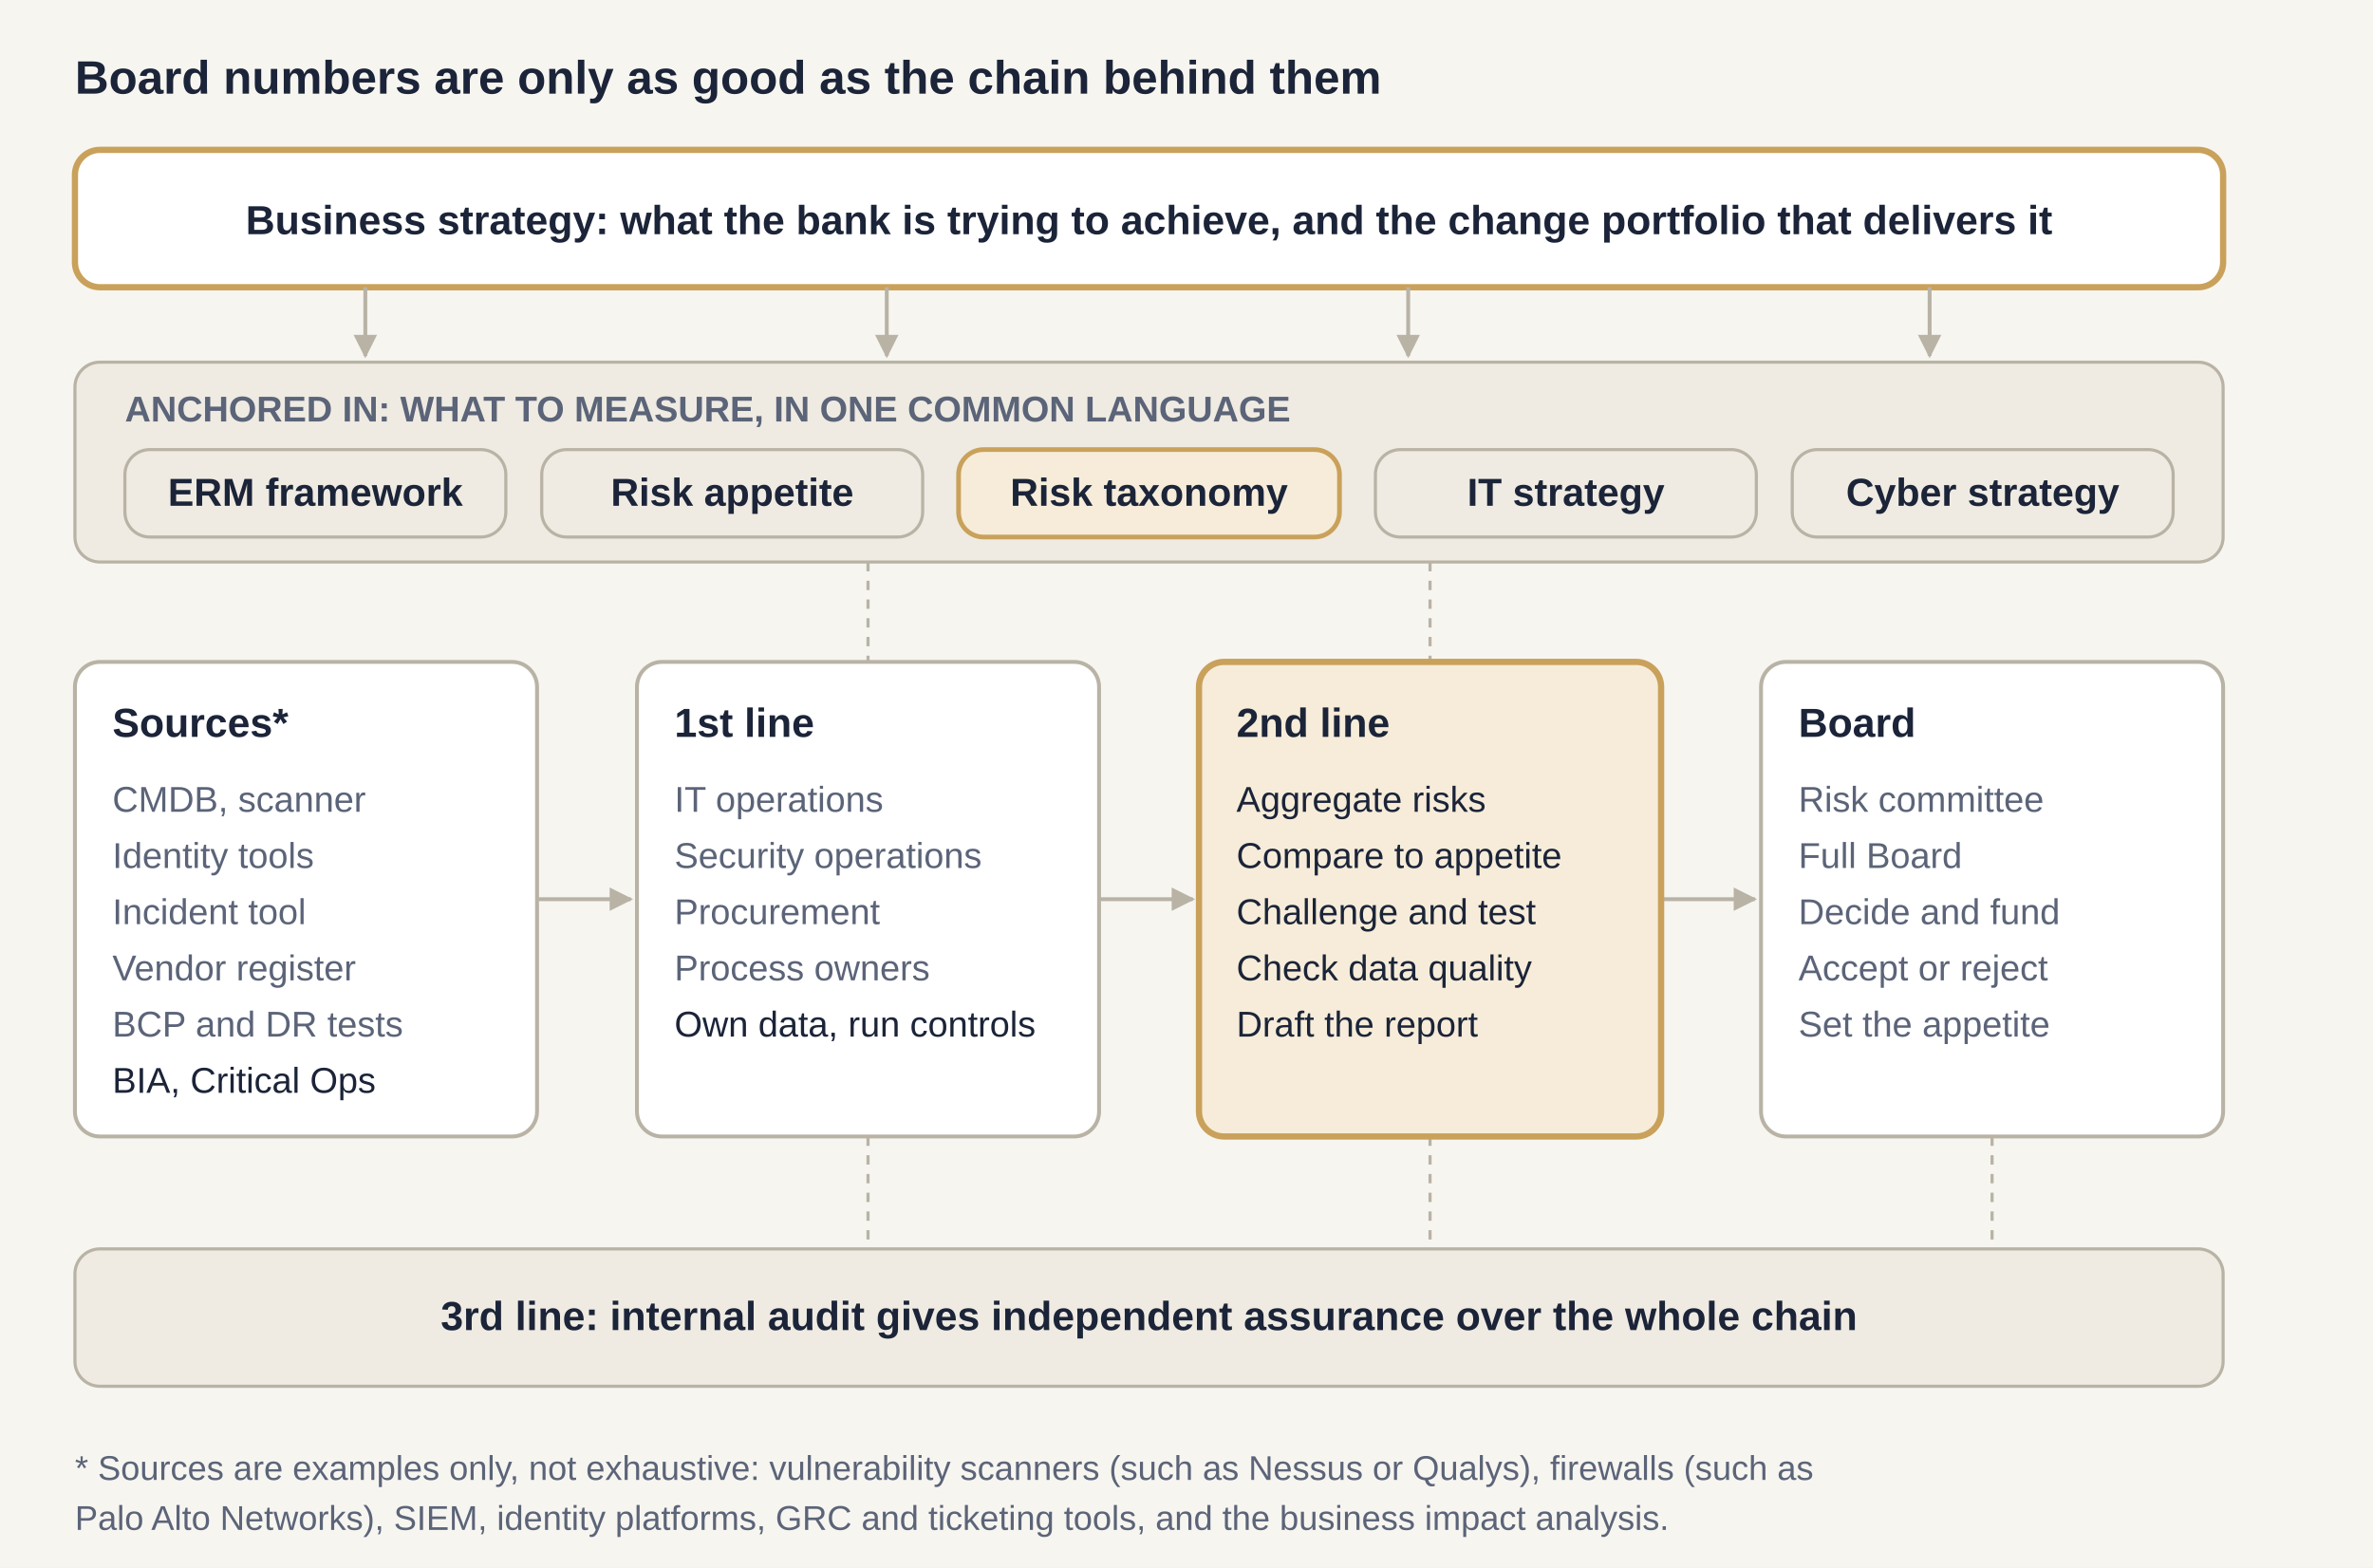
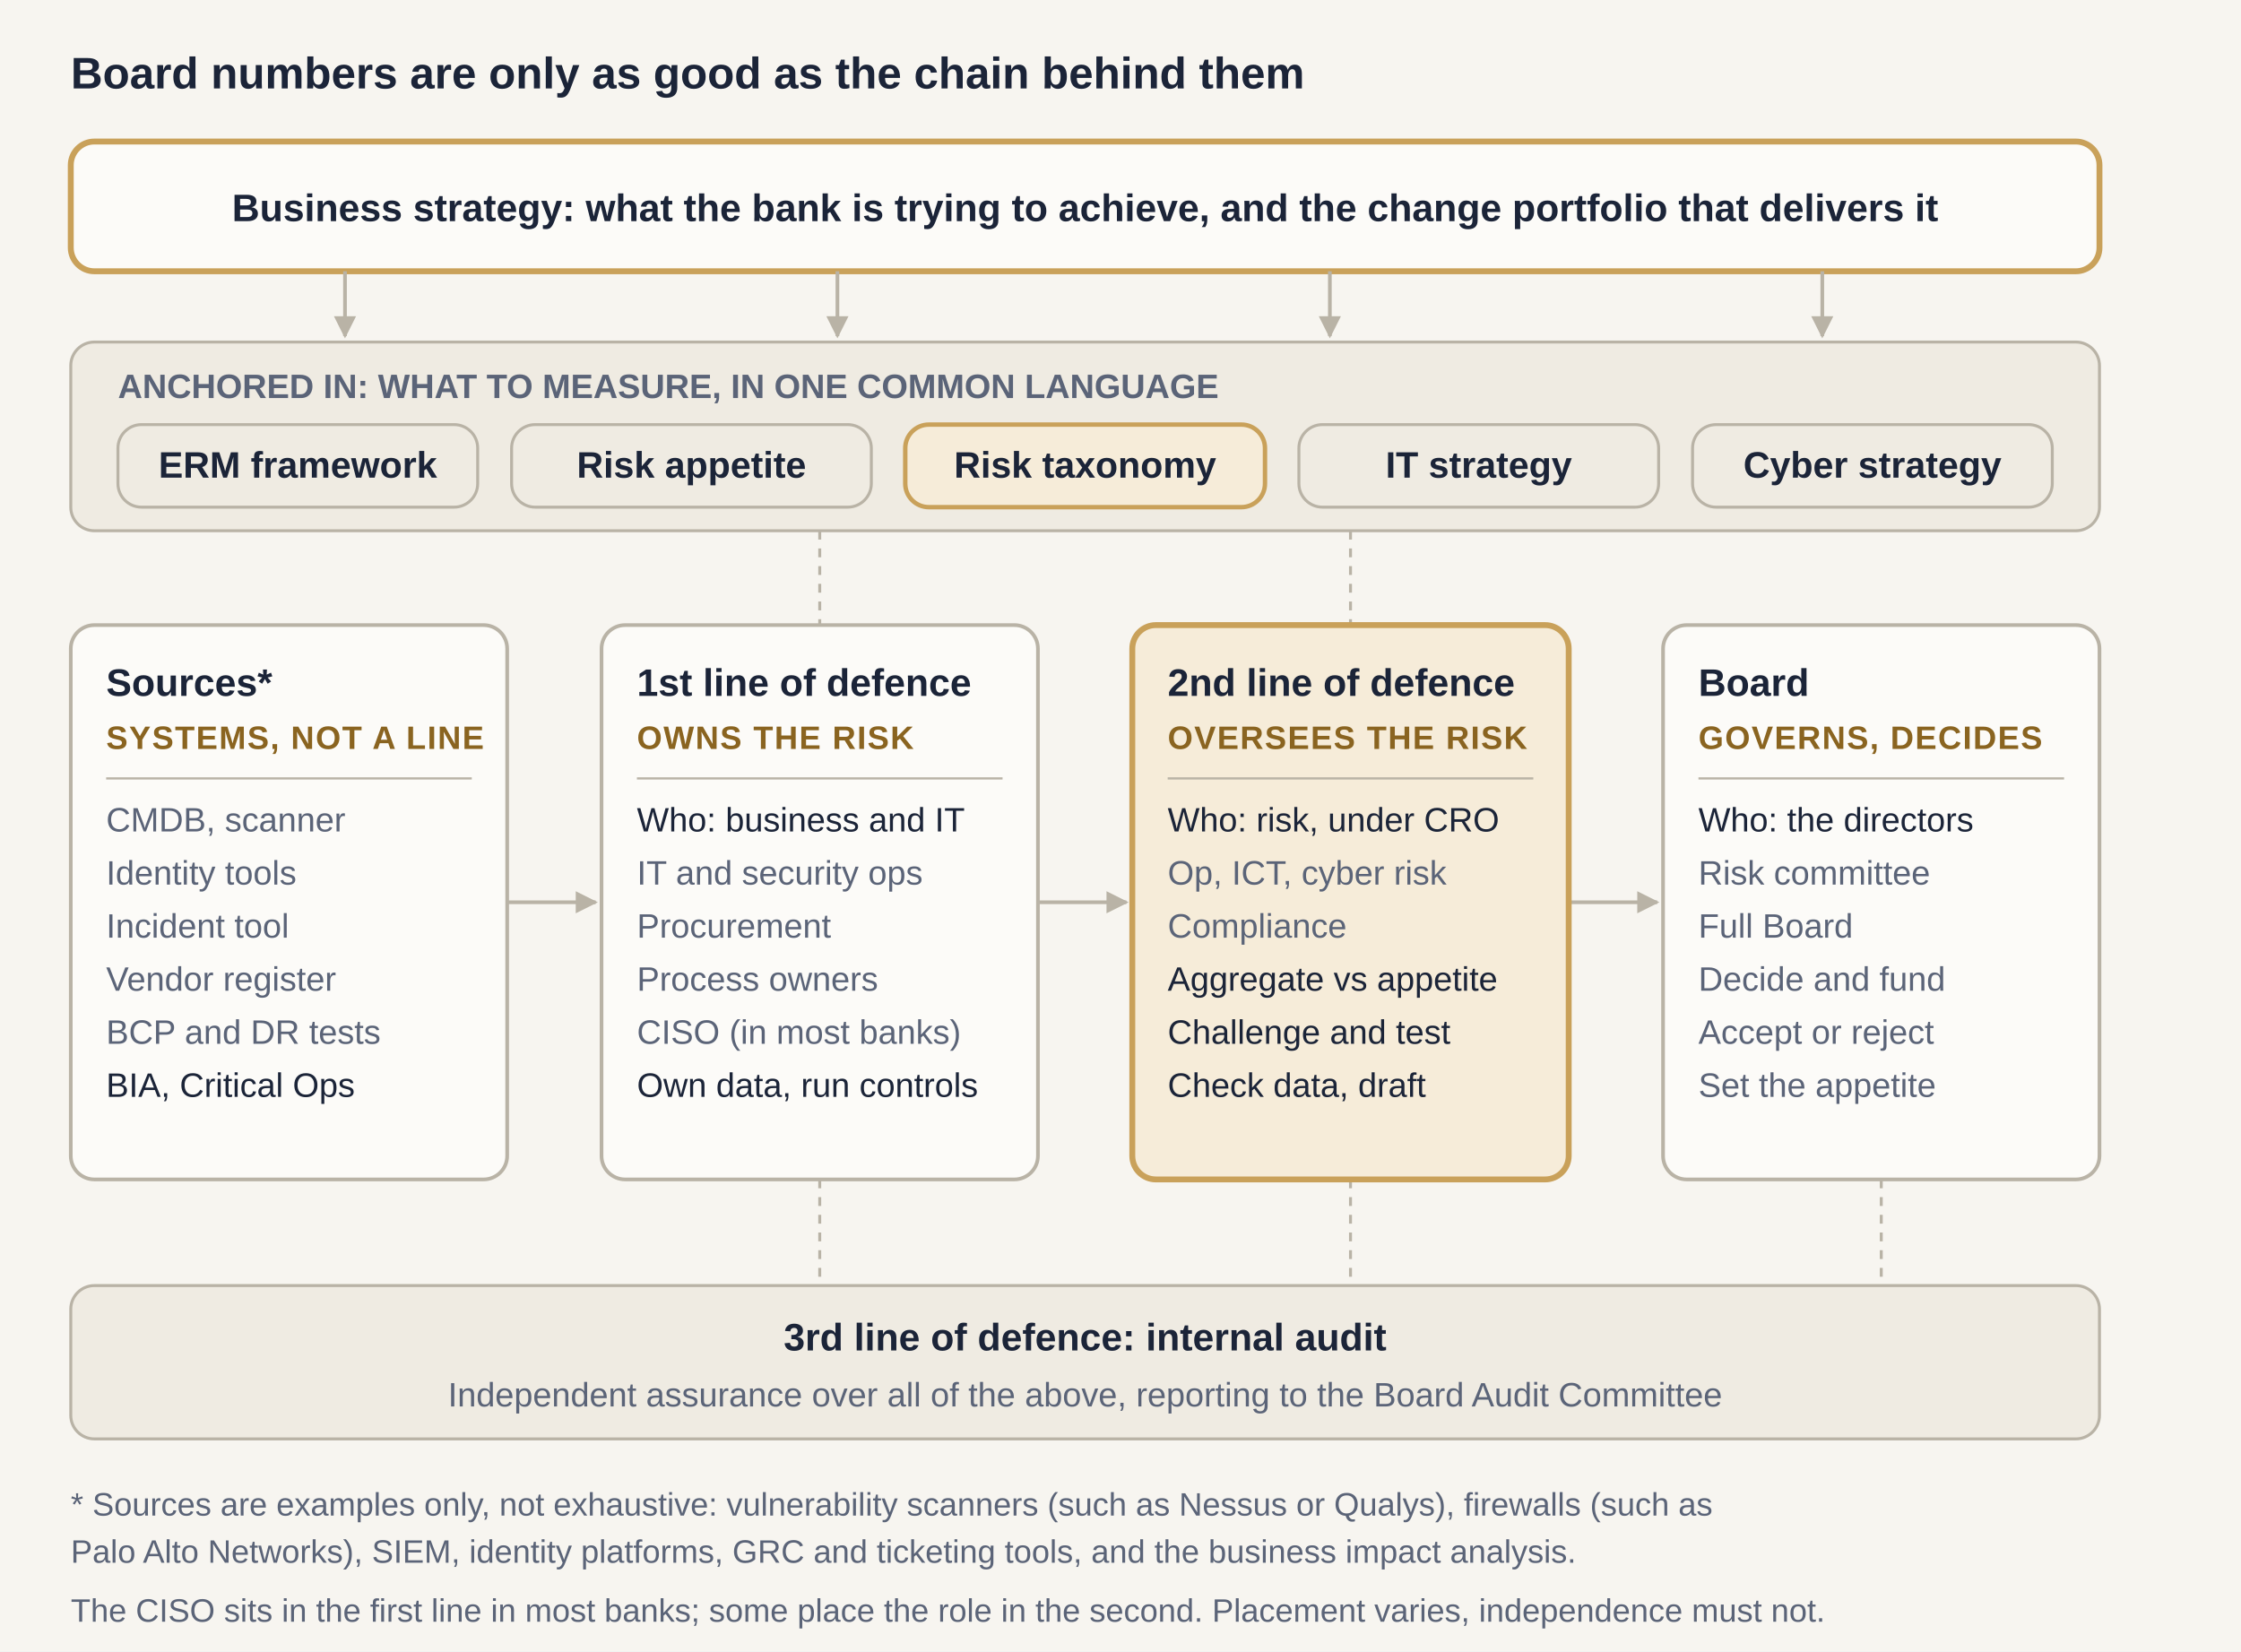
- <svg xmlns="http://www.w3.org/2000/svg" width="760" height="502" font-family="Arial, Helvetica, sans-serif" viewBox="0 0 760 502" role="img" aria-label="Board numbers are only as good as the chain behind them. Sources include the business impact analysis. The business strategy sets the direction for the ERM framework, risk appetite, risk taxonomy, IT strategy and cyber strategy. Sources feed the first line, the second line aggregates against appetite, the Board decides, anchored in the ERM framework, risk appetite, IT strategy and cyber strategy, with internal audit giving assurance over the whole chain.">
-   <rect width="760" height="502" fill="#f7f5f0" />
+ <svg xmlns="http://www.w3.org/2000/svg" font-family="IBM Plex Sans, Arial, sans-serif" viewBox="0 0 760 560" role="img" aria-label="Board numbers are only as good as the chain behind them. The business strategy sets the direction for the ERM framework, risk appetite, risk taxonomy, IT strategy and cyber strategy. Sources, including the business impact analysis, feed the first line of defence: business and IT teams who own the risk, own the data and run the controls. The second line of defence, operational, ICT and cyber risk and compliance under the CRO, aggregates against appetite, challenges and drafts the report. The Board governs and decides. The third line of defence, internal audit, gives independent assurance over the whole chain and reports to the Board Audit Committee.">
+   <rect width="100%" height="100%" fill="#f7f5f0" />
  <defs>
    <marker id="chain-arrow" viewBox="0 0 10 10" refX="9" refY="5" markerWidth="6" markerHeight="6" orient="auto-start-reverse">
      <path d="M0 0L10 5L0 10z" fill="#b9b3a6" />
    </marker>
  </defs>
  <text x="24" y="30" font-size="15" font-weight="600" fill="#1b2438">Board numbers are only as good as the chain behind them</text>
-   <rect x="24" y="48" width="688" height="44" rx="8" fill="#ffffff" stroke="#c9a15a" stroke-width="2" />
+   <rect x="24" y="48" width="688" height="44" rx="8" fill="#fcfbf8" stroke="#c9a15a" stroke-width="2" />
  <text x="368" y="75" text-anchor="middle" font-size="13" font-weight="600" fill="#1b2438">Business strategy: what the bank is trying to achieve, and the change portfolio that delivers it</text>
  <g fill="none" stroke="#b9b3a6" stroke-width="1.25">
    <path d="M117 92V114" marker-end="url(#chain-arrow)" />
    <path d="M284 92V114" marker-end="url(#chain-arrow)" />
    <path d="M451 92V114" marker-end="url(#chain-arrow)" />
    <path d="M618 92V114" marker-end="url(#chain-arrow)" />
  </g>
  <g transform="translate(0,64)">
    <rect x="24" y="52" width="688" height="64" rx="8" fill="#efebe2" stroke="#b9b3a6" />
    <text x="40" y="71" font-size="11.5" font-weight="600" fill="#5b6478">ANCHORED IN: WHAT TO MEASURE, IN ONE COMMON LANGUAGE</text>
    <g fill="none" stroke="#b9b3a6">
      <rect x="40" y="80" width="122" height="28" rx="8" />
      <rect x="173.5" y="80" width="122" height="28" rx="8" />
      <rect x="440.5" y="80" width="122" height="28" rx="8" />
      <rect x="574" y="80" width="122" height="28" rx="8" />
    </g>
    <rect x="307" y="80" width="122" height="28" rx="8" fill="#f6ecd9" stroke="#c9a15a" stroke-width="1.5" />
    <g font-size="12.5" font-weight="600" fill="#1b2438" text-anchor="middle">
      <text x="101" y="98">ERM framework</text>
      <text x="234.5" y="98">Risk appetite</text>
      <text x="368" y="98">Risk taxonomy</text>
      <text x="501.5" y="98">IT strategy</text>
      <text x="635" y="98">Cyber strategy</text>
    </g>
    <g fill="none" stroke="#b9b3a6" stroke-dasharray="3 3">
      <path d="M278 116V148" />
      <path d="M458 116V148" />
-       <path d="M278 300V336" />
-       <path d="M458 300V336" />
-       <path d="M638 300V336" />
+       <path d="M278 336V372" />
+       <path d="M458 336V372" />
+       <path d="M638 336V372" />
    </g>
    <g fill="none" stroke="#b9b3a6" stroke-width="1.25">
-       <path d="M172 224H202" marker-end="url(#chain-arrow)" />
-       <path d="M352 224H382" marker-end="url(#chain-arrow)" />
-       <path d="M532 224H562" marker-end="url(#chain-arrow)" />
+       <path d="M172 242H202" marker-end="url(#chain-arrow)" />
+       <path d="M352 242H382" marker-end="url(#chain-arrow)" />
+       <path d="M532 242H562" marker-end="url(#chain-arrow)" />
    </g>
-     <g fill="#ffffff" stroke="#b9b3a6" stroke-width="1.25">
-       <rect x="24" y="148" width="148" height="152" rx="8" />
-       <rect x="204" y="148" width="148" height="152" rx="8" />
-       <rect x="564" y="148" width="148" height="152" rx="8" />
+     <g fill="#fcfbf8" stroke="#b9b3a6" stroke-width="1.25">
+       <rect x="24" y="148" width="148" height="188" rx="8" />
+       <rect x="204" y="148" width="148" height="188" rx="8" />
+       <rect x="564" y="148" width="148" height="188" rx="8" />
    </g>
-     <rect x="384" y="148" width="148" height="152" rx="8" fill="#f6ecd9" stroke="#c9a15a" stroke-width="2" />
+     <rect x="384" y="148" width="148" height="188" rx="8" fill="#f6ecd9" stroke="#c9a15a" stroke-width="2" />
    <g font-size="13" font-weight="600" fill="#1b2438">
      <text x="36" y="172">Sources*</text>
-       <text x="216" y="172">1st line</text>
-       <text x="396" y="172">2nd line</text>
+       <text x="216" y="172">1st line of defence</text>
+       <text x="396" y="172">2nd line of defence</text>
      <text x="576" y="172">Board</text>
    </g>
+     <g font-size="11" font-weight="600" fill="#8a6420" letter-spacing=".04em">
+       <text x="36" y="190">SYSTEMS, NOT A LINE</text>
+       <text x="216" y="190">OWNS THE RISK</text>
+       <text x="396" y="190">OVERSEES THE RISK</text>
+       <text x="576" y="190">GOVERNS, DECIDES</text>
+     </g>
+     <path d="M36 200H160M216 200H340M396 200H520M576 200H700" stroke="#b9b3a6" stroke-width=".75" />
    <g font-size="11.5" fill="#5b6478">
-       <text x="36" y="196">CMDB, scanner</text>
-       <text x="36" y="214">Identity tools</text>
-       <text x="36" y="232">Incident tool</text>
-       <text x="36" y="250">Vendor register</text>
-       <text x="36" y="268">BCP and DR tests</text>
-       <text x="36" y="286" fill="#1b2438">BIA, Critical Ops</text>
-       <text x="216" y="196">IT operations</text>
-       <text x="216" y="214">Security operations</text>
-       <text x="216" y="232">Procurement</text>
-       <text x="216" y="250">Process owners</text>
-       <text x="216" y="268" fill="#1b2438">Own data, run controls</text>
-       <text x="576" y="196">Risk committee</text>
-       <text x="576" y="214">Full Board</text>
-       <text x="576" y="232">Decide and fund</text>
-       <text x="576" y="250">Accept or reject</text>
-       <text x="576" y="268">Set the appetite</text>
+       <text x="36" y="218">CMDB, scanner</text>
+       <text x="36" y="236">Identity tools</text>
+       <text x="36" y="254">Incident tool</text>
+       <text x="36" y="272">Vendor register</text>
+       <text x="36" y="290">BCP and DR tests</text>
+       <text x="36" y="308" fill="#1b2438">BIA, Critical Ops</text>
+       <text x="216" y="218" fill="#1b2438">Who: business and IT</text>
+       <text x="216" y="236">IT and security ops</text>
+       <text x="216" y="254">Procurement</text>
+       <text x="216" y="272">Process owners</text>
+       <text x="216" y="290">CISO (in most banks)</text>
+       <text x="216" y="308" fill="#1b2438">Own data, run controls</text>
+       <text x="576" y="218" fill="#1b2438">Who: the directors</text>
+       <text x="576" y="236">Risk committee</text>
+       <text x="576" y="254">Full Board</text>
+       <text x="576" y="272">Decide and fund</text>
+       <text x="576" y="290">Accept or reject</text>
+       <text x="576" y="308">Set the appetite</text>
    </g>
    <g font-size="11.5" fill="#1b2438">
-       <text x="396" y="196">Aggregate risks</text>
-       <text x="396" y="214">Compare to appetite</text>
-       <text x="396" y="232">Challenge and test</text>
-       <text x="396" y="250">Check data quality</text>
-       <text x="396" y="268">Draft the report</text>
+       <text x="396" y="218">Who: risk, under CRO</text>
+       <text x="396" y="236" fill="#5b6478">Op, ICT, cyber risk</text>
+       <text x="396" y="254" fill="#5b6478">Compliance</text>
+       <text x="396" y="272">Aggregate vs appetite</text>
+       <text x="396" y="290">Challenge and test</text>
+       <text x="396" y="308">Check data, draft</text>
    </g>
-     <rect x="24" y="336" width="688" height="44" rx="8" fill="#efebe2" stroke="#b9b3a6" />
-     <text x="368" y="362" text-anchor="middle" font-size="13" font-weight="600" fill="#1b2438">3rd line: internal audit gives independent assurance over the whole chain</text>
+     <rect x="24" y="372" width="688" height="52" rx="8" fill="#efebe2" stroke="#b9b3a6" />
+     <text x="368" y="394" text-anchor="middle" font-size="13" font-weight="600" fill="#1b2438">3rd line of defence: internal audit</text>
+     <text x="368" y="413" text-anchor="middle" font-size="11.5" fill="#5b6478">Independent assurance over all of the above, reporting to the Board Audit Committee</text>
  </g>
-   <text x="24" y="474" font-size="11" fill="#5b6478">* Sources are examples only, not exhaustive: vulnerability scanners (such as Nessus or Qualys), firewalls (such as</text>
-   <text x="24" y="490" font-size="11" fill="#5b6478">Palo Alto Networks), SIEM, identity platforms, GRC and ticketing tools, and the business impact analysis.</text>
+   <text x="24" y="514" font-size="11" fill="#5b6478">* Sources are examples only, not exhaustive: vulnerability scanners (such as Nessus or Qualys), firewalls (such as</text>
+   <text x="24" y="530" font-size="11" fill="#5b6478">Palo Alto Networks), SIEM, identity platforms, GRC and ticketing tools, and the business impact analysis.</text>
+   <text x="24" y="550" font-size="11" fill="#5b6478">The CISO sits in the first line in most banks; some place the role in the second. Placement varies, independence must not.</text>
</svg>
